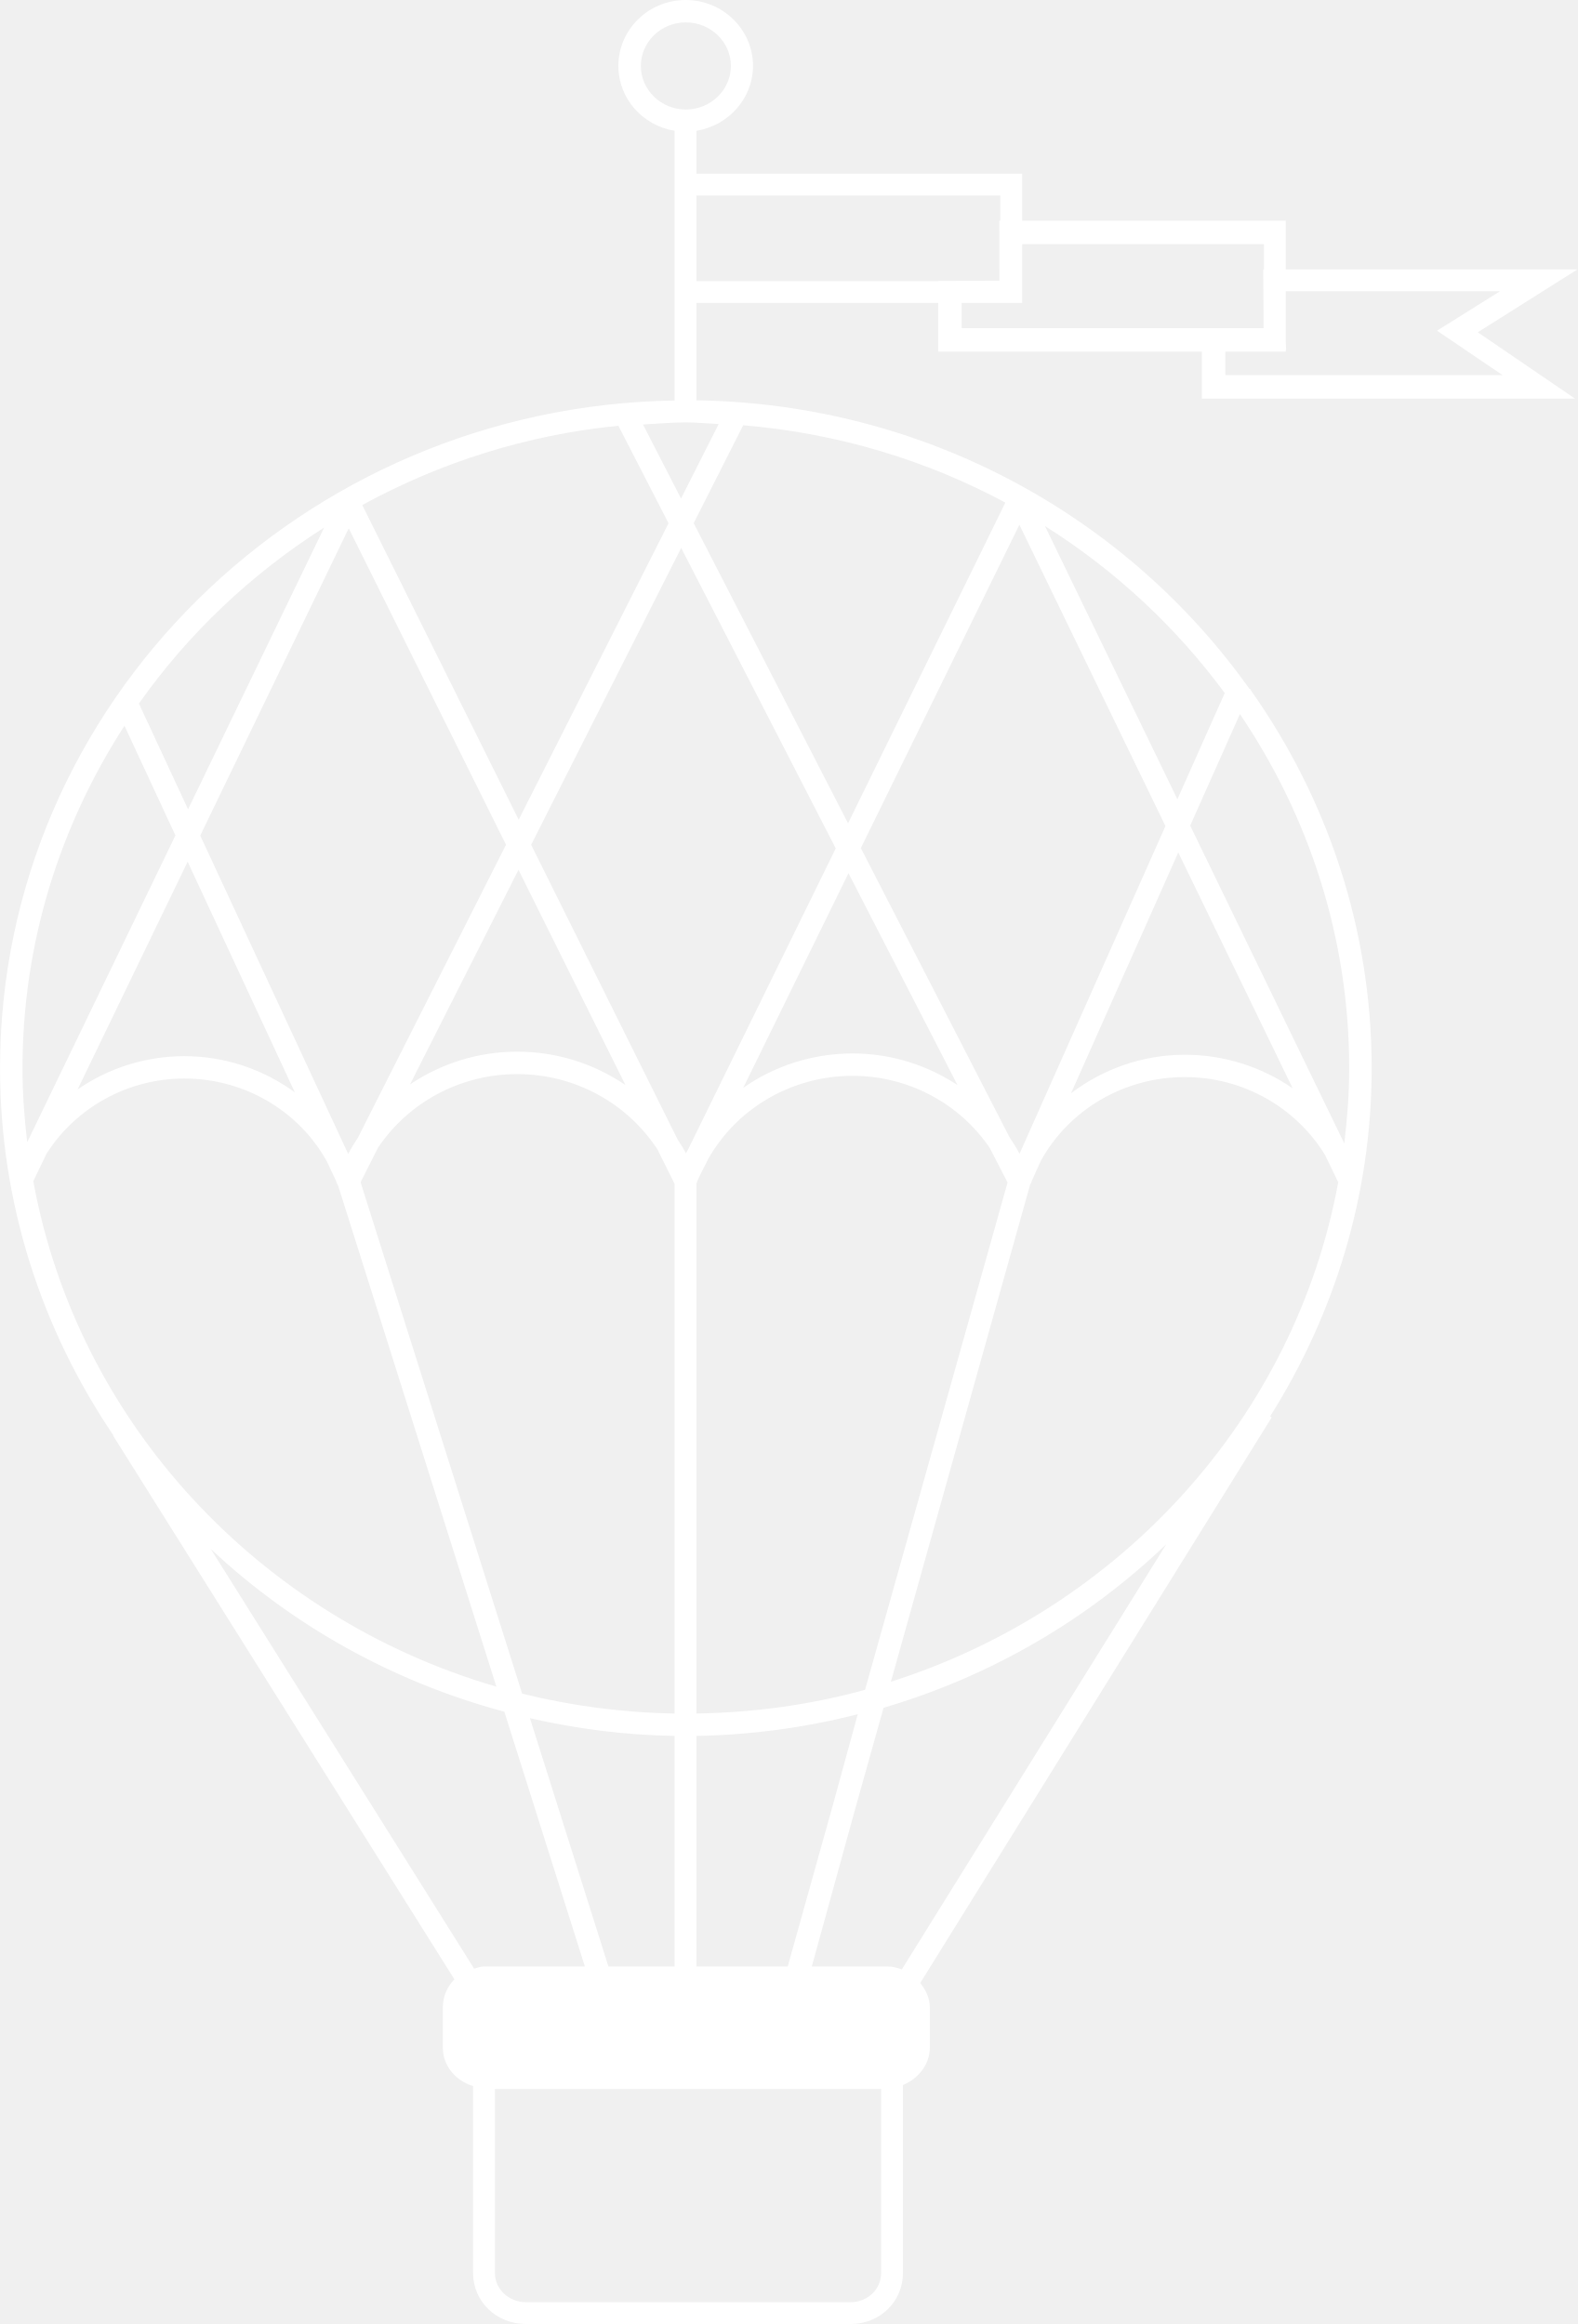
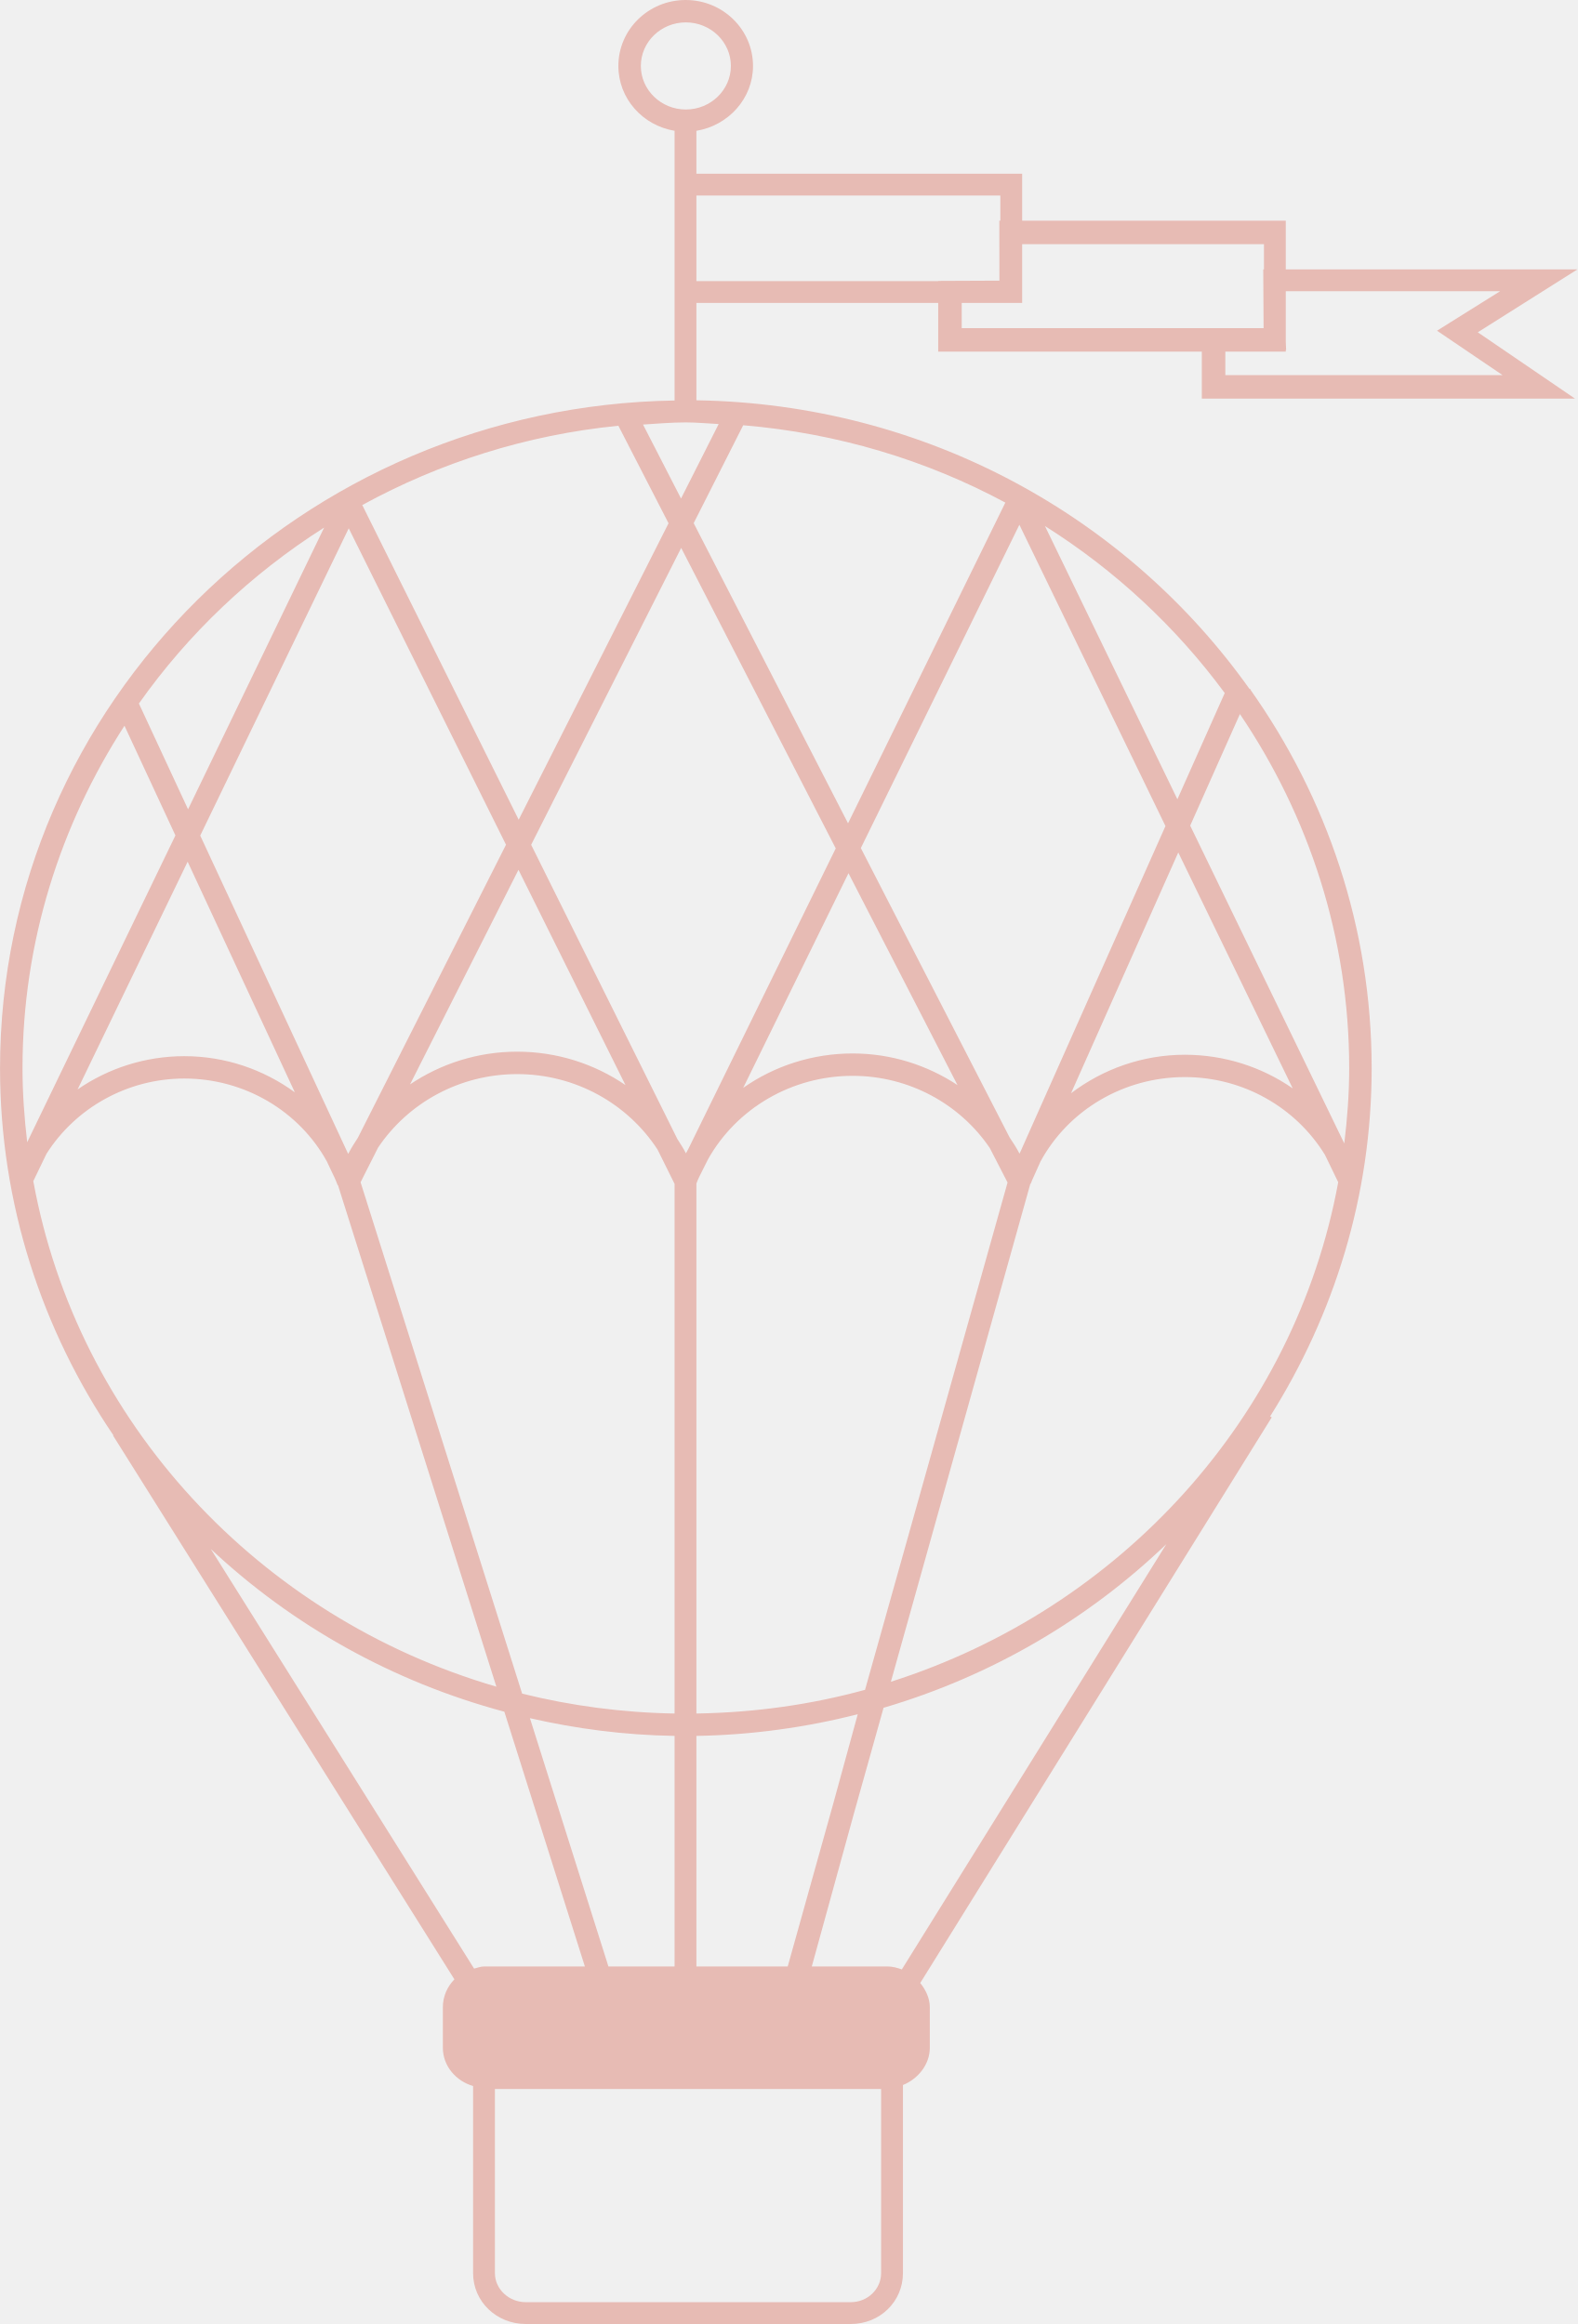
<svg xmlns="http://www.w3.org/2000/svg" version="1.1" id="Layer_1" x="0px" y="0px" width="939.428px" height="1384.477px" viewBox="0 0 939.428 1384.477" enable-background="new 0 0 939.428 1384.477" xml:space="preserve">
-   <path fill="#FFFFFF" d="M938.002,237.477l-57.908-39.521l59.376-37.479H765.748v-29h-157v-28h-194V77.928  c19-3.131,33.711-19.209,33.711-38.646C448.459,17.619,430.5,0,408.354,0s-40.084,17.619-40.084,39.281  c0,19.437,14.479,35.494,33.479,38.636v25.555v77.239v57.877C179.748,242.14,0.02,419.064,0.02,636.366  c0,80.771,24.963,155.907,67.55,218.743l-0.214,0.134l203.264,323.916c-4.25,4.333-6.873,10.165-6.873,16.61v24.169  c0,10.976,8,19.896,18,22.764v111.45c0,17.021,14.014,30.323,31.364,30.323h193.587c17.31,0,31.049-13.303,31.049-30.323v-112.036  c9-3.654,16-12.219,16-22.178v-24.169c0-5.521-2.467-10.367-5.689-14.445l209.337-336.979l-0.961-0.585  c38.092-60.504,60.463-131.368,60.463-207.396c0-83.615-26.728-161.184-72.077-225.302l0.146-0.34l-0.831-0.297  C671.558,308.22,551.748,240.61,414.748,238.465v-57.988h144v29h157v28H938.002z M765.748,208.477h0.217l-0.217-4.9v-30.1h127.664  l-37.588,23.532l39.033,26.468H729.748v-14h36V208.477z M111.754,513.346l63.831,137.385c-18.594-13.594-41.48-21.54-65.813-21.54  c-23.287,0-45.371,7.237-63.554,19.815L111.754,513.346z M301.356,503.223l-88.224,174.582c-2.034,3.131-4.056,6.251-5.76,9.61  c-0.278-0.525-0.473-1.078-0.76-1.592l-87.363-188.042l88.441-183.053L301.356,503.223z M308.78,518.172l63.708,128.227  c-18.46-12.618-40.761-19.888-64.479-19.888c-23.439,0-45.463,7.146-63.799,19.487L308.78,518.172z M207.525,703.688v0.021h0.032  l-0.144,0.03L207.525,703.688z M315.603,1023.581c27.782,6.325,56.146,10.072,86.146,10.546v137.35h-39.405L315.603,1023.581z   M310.961,1008.951l-96.22-304.647l10.432-20.655c18.019-26.799,48.75-43.771,82.836-43.771c34.59,0,65.705,17.496,83.601,44.96  l10.138,20.433v315.528C370.748,1020.286,340.079,1016.178,310.961,1008.951z M403.442,678.606l-87.116-175.343l89.354-176.86  l92.045,179.007l-87.557,178.576c-0.576,1.007-1.088,2.053-1.645,3.09C407.016,684.108,405.188,681.377,403.442,678.606z   M414.748,1020.799V705.086c1-2.948,2.611-5.75,3.956-8.564l3.067-6.077c16.993-30.113,49.698-49.539,85.992-49.539  c33.543,0,63.863,16.694,81.706,42.988l10.589,20.557l-84.877,302.222C483.229,1015.459,449.748,1020.223,414.748,1020.799z   M570.232,646.408c-18.027-11.899-39.537-18.83-62.425-18.83c-23.982,0-46.633,7.464-65.186,20.482l62.7-127.866L570.232,646.408z   M414.748,1034.127c33-0.532,65.319-5.087,96.084-12.887l-14.463,52.799l-27.237,97.438h-54.384V1034.127L414.748,1034.127z   M769.865,648.369c-18.325-12.711-40.614-20.021-64.21-20.021c-25.246,0-48.829,8.543-67.795,22.927l63.863-143.441L769.865,648.369  z M607.933,685.649c-0.288,0.514-0.481,1.089-0.758,1.622c-1.737-3.408-3.842-6.571-5.935-9.743l-88.564-172.293l94.417-192.621  l87.002,179.5L607.933,685.649z M368.278,253.629l29.877,58.102l-89.252,176.594l-93.154-187.457  C261.746,275.702,313.308,259.071,368.278,253.629z M193.039,314.297L112,482.125l-29.271-63.011  C112.073,377.512,149.62,341.916,193.039,314.297z M74.125,432.349l30.349,65.339L16.197,680.463  c-1.704-14.486-2.793-29.168-2.793-44.097C13.404,561.386,35.88,491.569,74.125,432.349z M19.832,703.627l7.856-16.284  c17.32-27.3,48.173-44.827,82.085-44.827c35.884,0,68.286,19.354,84.899,49.387l2.339,4.989c1.428,2.979,2.938,5.914,4.045,9.076  l0.144-0.062l0.123,0.249l94.294,298.648C154.3,963.569,46.023,847.346,19.832,703.627z M288.379,1171.477  c-2.135,0-4.045,0.795-6.027,1.285l-156.82-249.998c48.399,45.433,108.236,79.101,174.828,96.955l47.959,151.758H288.379z   M524.748,1354.152c0,9.648-8.111,17.323-18.049,17.323H313.112c-9.927,0-18.364-7.675-18.364-17.323v-109.677h230V1354.152z   M528.487,1171.477h-45.021l25.364-92.114l17.376-61.986c64.223-18.881,121.749-52.731,168.392-97.464L537.09,1173.245  C534.38,1172.276,531.526,1171.477,528.487,1171.477z M530.571,1001.867l82.904-296.094l0.021-0.298h0.03  c0.317,0,0.812-1.53,1.171-2.443l5.021-11.183c16.673-30.574,49.487-50.2,85.937-50.2c34.765,0,66.12,18.129,83.421,46.323  l7.904,16.317C771.16,844.539,667.112,958.396,530.571,1001.867z M803.521,636.366c0,15.185-1.148,30.093-2.926,44.815  l-91.77-189.335l29.611-66.459C779.457,486.026,803.521,558.471,803.521,636.366z M729.395,412.862L701.2,476.138l-78.872-162.754  C664.134,339.718,700.409,373.538,729.395,412.862z M598.735,299.411l-93.681,191.061l-91.93-178.812l29.497-58.327  C498.814,258.053,551.689,274.101,598.735,299.411z M428.012,252.613l-22.422,44.375l-22.64-44.078  c8.47-0.523,16.879-1.273,25.493-1.273C415.075,251.637,421.502,252.294,428.012,252.613z M408.443,65.238  c-14.765,0-26.787-11.665-26.787-25.957c0-14.312,12.023-25.944,26.787-25.944c14.785,0,26.838,11.633,26.838,25.944  C435.281,53.574,423.229,65.238,408.443,65.238z M558.748,167.477h-144v-51h181v15h-0.598l0.059,35.711l-36.461,0.156V167.477z   M572.748,195.477v-15h36v-2.475v-32.525h144v15h-0.417l0.203,35h-36.786l0,0H572.748z" />
+   <path fill="#E7BBB4" d="M938.002,237.477l-57.908-39.521l59.376-37.479H765.748v-29h-157v-28h-194V77.928  c19-3.131,33.711-19.209,33.711-38.646C448.459,17.619,430.5,0,408.354,0c-22.146,0-40.083,17.619-40.083,39.281  c0,19.437,14.479,35.494,33.479,38.636v25.555v77.239v57.877C179.748,242.14,0.02,419.064,0.02,636.366  c0,80.771,24.963,155.907,67.55,218.743l-0.214,0.134l203.264,323.916c-4.25,4.333-6.873,10.165-6.873,16.609v24.169  c0,10.977,8,19.896,18,22.765v111.45c0,17.021,14.014,30.322,31.364,30.322h193.587c17.31,0,31.049-13.303,31.049-30.322v-112.036  c9-3.654,16-12.22,16-22.179v-24.169c0-5.521-2.467-10.366-5.689-14.444l209.337-336.979l-0.961-0.585  c38.093-60.504,60.463-131.368,60.463-207.396c0-83.615-26.728-161.185-72.076-225.303l0.146-0.34l-0.831-0.297  C671.558,308.22,551.748,240.61,414.748,238.465v-57.988h144v29h157v28H938.002z M765.748,208.477h0.217l-0.217-4.9v-30.1h127.664  l-37.588,23.532l39.033,26.468H729.748v-14h36V208.477z M111.754,513.346l63.831,137.386c-18.594-13.595-41.48-21.54-65.813-21.54  c-23.287,0-45.371,7.236-63.554,19.814L111.754,513.346z M301.356,503.223l-88.224,174.582c-2.034,3.131-4.056,6.251-5.76,9.61  c-0.278-0.525-0.473-1.078-0.76-1.592l-87.363-188.042l88.441-183.053L301.356,503.223z M308.78,518.172l63.708,128.228  c-18.46-12.618-40.761-19.889-64.479-19.889c-23.439,0-45.463,7.146-63.799,19.487L308.78,518.172z M207.525,703.688v0.021h0.032  l-0.144,0.03L207.525,703.688z M315.603,1023.581c27.782,6.325,56.146,10.072,86.146,10.546v137.35h-39.405L315.603,1023.581z   M310.961,1008.951l-96.22-304.647l10.432-20.655c18.019-26.799,48.75-43.771,82.836-43.771c34.59,0,65.705,17.496,83.601,44.96  l10.138,20.433v315.528C370.748,1020.286,340.079,1016.178,310.961,1008.951z M403.442,678.606l-87.116-175.344l89.354-176.859  l92.045,179.007l-87.557,178.576c-0.576,1.007-1.088,2.053-1.645,3.09C407.016,684.108,405.188,681.377,403.442,678.606z   M414.748,1020.799V705.086c1-2.948,2.611-5.75,3.956-8.564l3.067-6.076c16.992-30.113,49.697-49.539,85.991-49.539  c33.543,0,63.863,16.693,81.706,42.987l10.589,20.558l-84.877,302.222C483.229,1015.459,449.748,1020.223,414.748,1020.799z   M570.232,646.408c-18.027-11.899-39.537-18.83-62.426-18.83c-23.981,0-46.633,7.464-65.186,20.481l62.7-127.865L570.232,646.408z   M414.748,1034.127c33-0.532,65.319-5.087,96.084-12.887l-14.463,52.799l-27.237,97.438h-54.384V1034.127L414.748,1034.127z   M769.865,648.369c-18.325-12.711-40.614-20.021-64.21-20.021c-25.246,0-48.829,8.543-67.795,22.928l63.862-143.441L769.865,648.369  z M607.933,685.649c-0.288,0.514-0.48,1.089-0.758,1.622c-1.737-3.408-3.842-6.571-5.935-9.743l-88.564-172.293l94.417-192.621  l87.002,179.5L607.933,685.649z M368.278,253.629l29.877,58.102l-89.252,176.595l-93.154-187.457  C261.746,275.702,313.308,259.071,368.278,253.629z M193.039,314.297L112,482.125l-29.271-63.011  C112.073,377.512,149.62,341.916,193.039,314.297z M74.125,432.349l30.349,65.339L16.197,680.463  c-1.704-14.486-2.793-29.168-2.793-44.097C13.404,561.386,35.88,491.569,74.125,432.349z M19.832,703.627l7.856-16.284  c17.32-27.3,48.173-44.827,82.085-44.827c35.884,0,68.286,19.354,84.899,49.388l2.339,4.988c1.428,2.979,2.938,5.914,4.045,9.076  l0.144-0.062l0.123,0.249l94.294,298.647C154.3,963.569,46.023,847.346,19.832,703.627z M288.379,1171.477  c-2.135,0-4.045,0.796-6.027,1.285l-156.82-249.998c48.399,45.434,108.236,79.102,174.828,96.955l47.959,151.758H288.379z   M524.748,1354.152c0,9.647-8.111,17.322-18.049,17.322H313.112c-9.927,0-18.364-7.675-18.364-17.322v-109.678h230V1354.152z   M528.487,1171.477h-45.021l25.364-92.113l17.376-61.986c64.223-18.881,121.749-52.73,168.392-97.464L537.09,1173.245  C534.38,1172.276,531.526,1171.477,528.487,1171.477z M530.571,1001.867l82.903-296.094l0.021-0.299h0.03  c0.316,0,0.812-1.529,1.171-2.442l5.021-11.184c16.673-30.573,49.487-50.199,85.938-50.199c34.765,0,66.12,18.129,83.421,46.322  l7.904,16.317C771.16,844.539,667.112,958.396,530.571,1001.867z M803.521,636.366c0,15.185-1.148,30.093-2.927,44.814  l-91.77-189.335l29.61-66.459C779.457,486.026,803.521,558.471,803.521,636.366z M729.395,412.862L701.2,476.138l-78.872-162.754  C664.134,339.718,700.409,373.538,729.395,412.862z M598.735,299.411l-93.682,191.061l-91.93-178.812l29.497-58.327  C498.814,258.053,551.689,274.101,598.735,299.411z M428.012,252.613l-22.422,44.375l-22.64-44.078  c8.47-0.523,16.879-1.273,25.493-1.273C415.075,251.637,421.502,252.294,428.012,252.613z M408.443,65.238  c-14.766,0-26.787-11.665-26.787-25.957c0-14.312,12.023-25.944,26.787-25.944c14.785,0,26.838,11.633,26.838,25.944  C435.281,53.574,423.229,65.238,408.443,65.238z M558.748,167.477h-144v-51h181v15h-0.598l0.059,35.711l-36.461,0.156V167.477z   M572.748,195.477v-15h36v-2.475v-32.525h144v15h-0.417l0.203,35h-36.786l0,0H572.748z" />
</svg>
